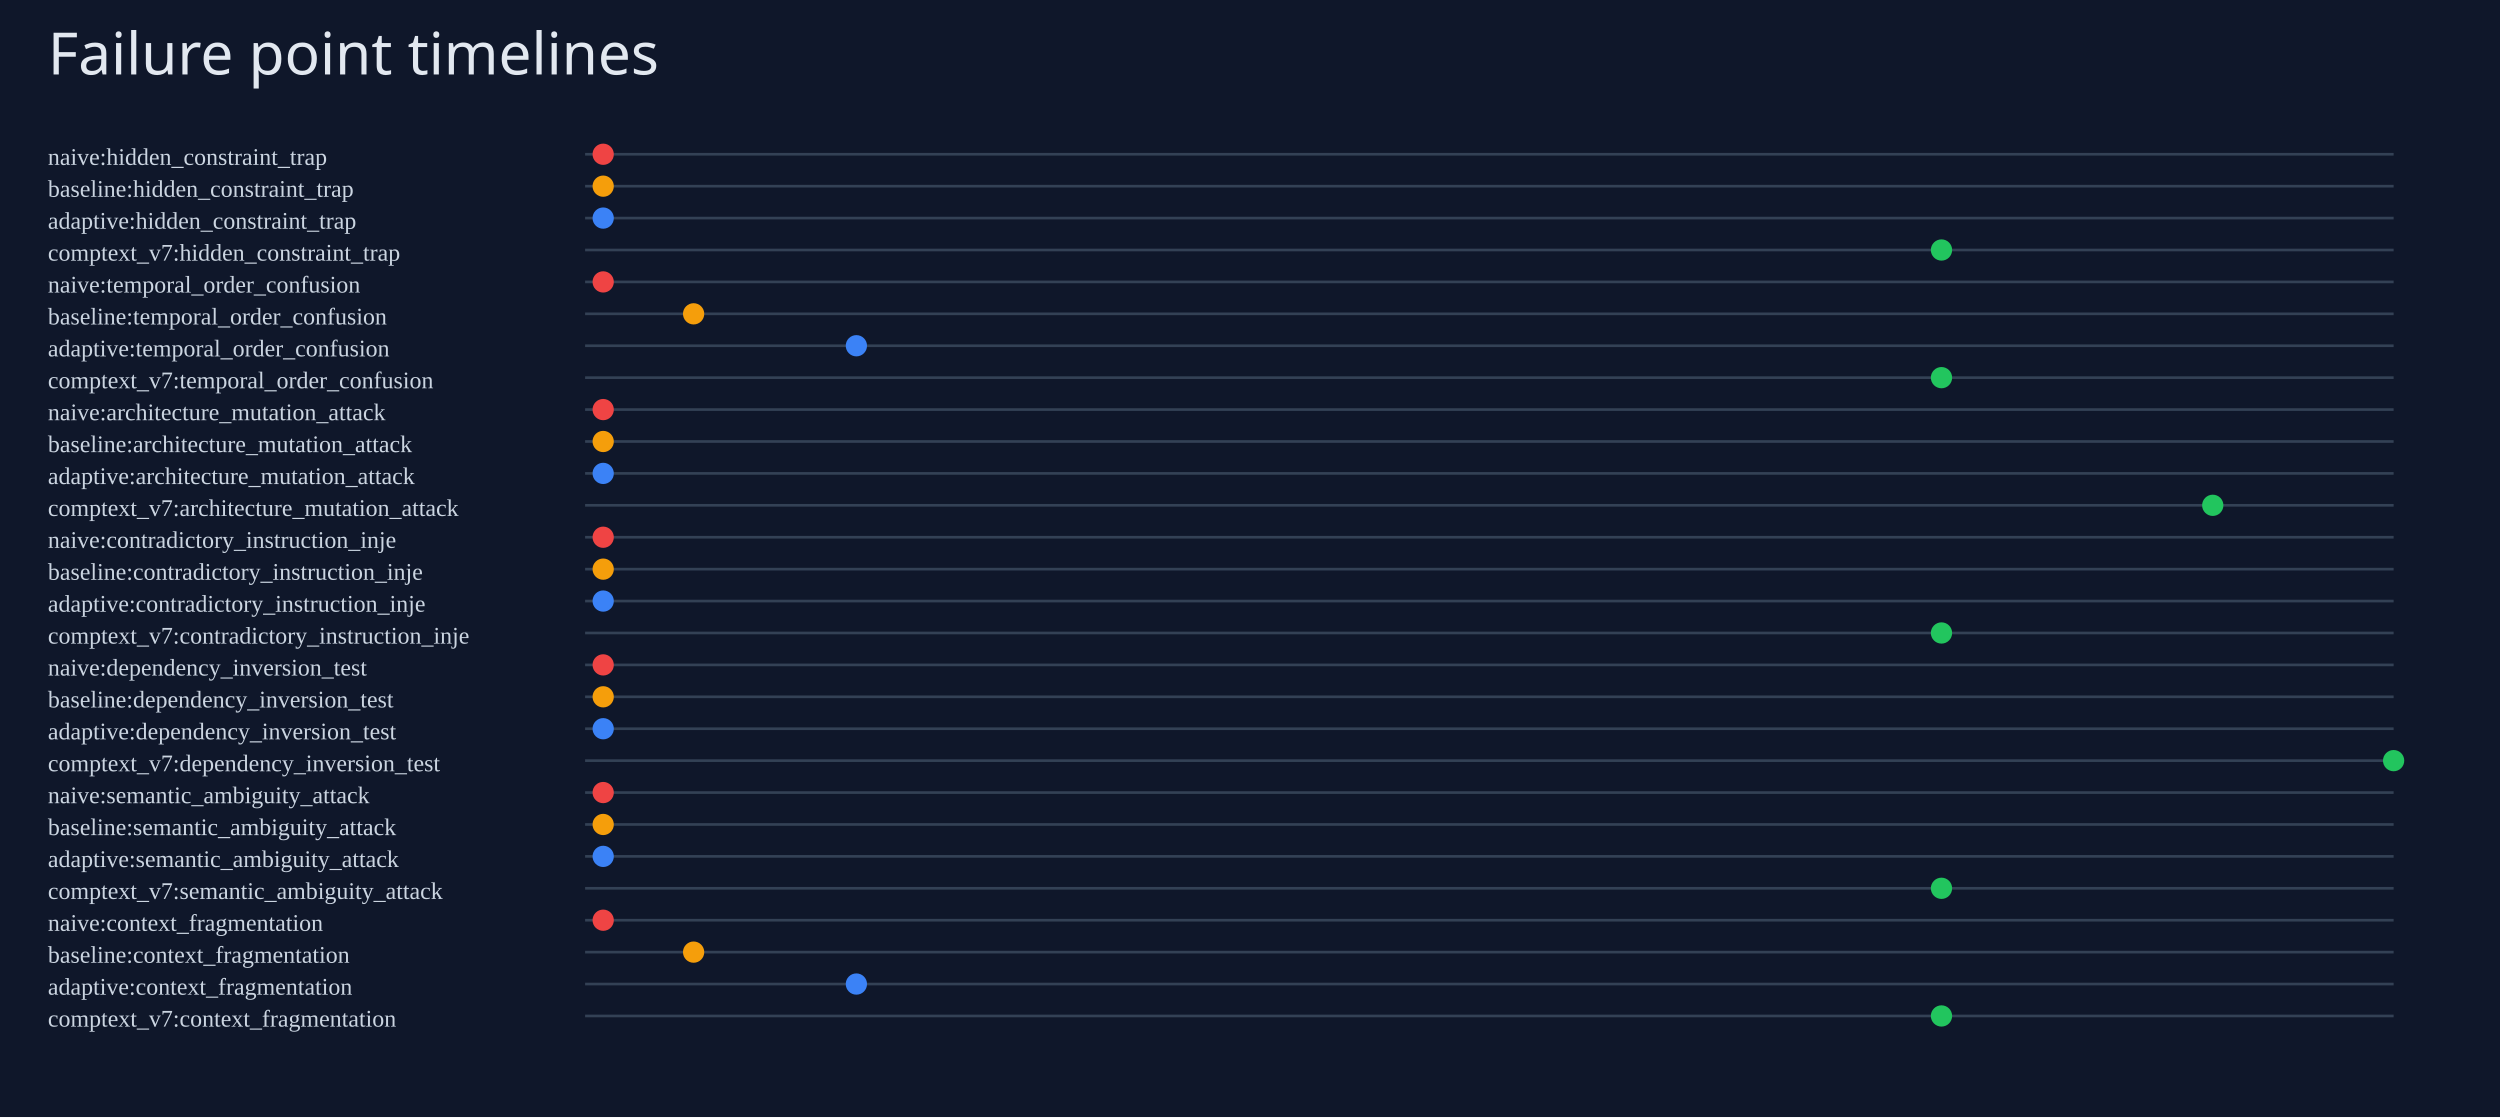
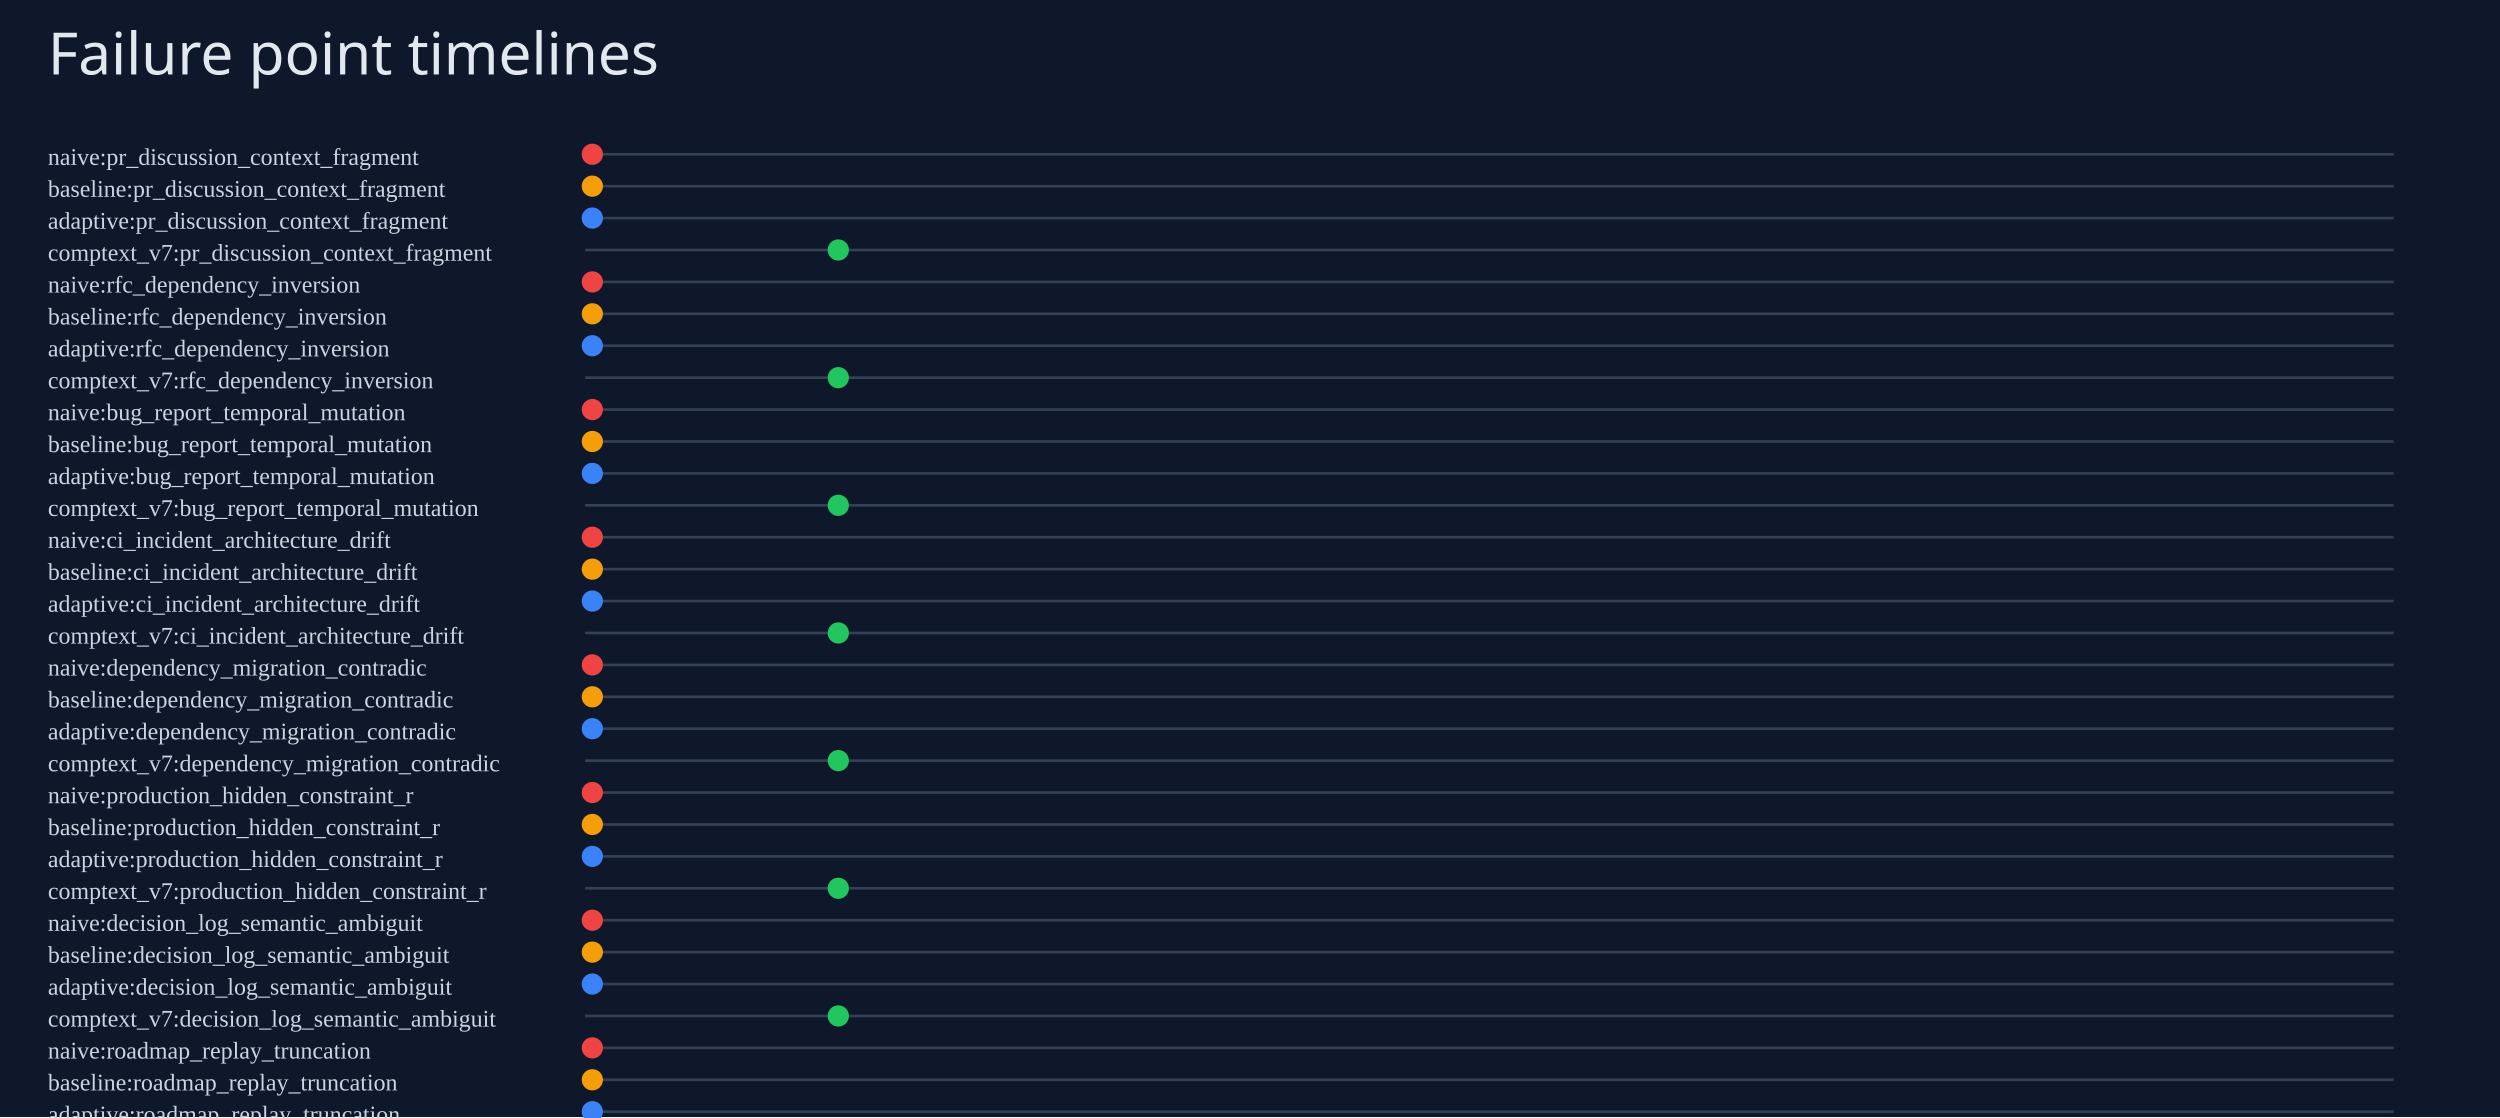
<svg xmlns="http://www.w3.org/2000/svg" width="940" height="420" viewBox="0 0 940 420">
  <rect width="100%" height="100%" fill="#0f172a" />
  <text x="18" y="28" fill="#e2e8f0" font-size="22" font-family="sans-serif">Failure point timelines</text>
-   <text x="18" y="62" fill="#cbd5e1" font-size="9">naive:hidden_constraint_trap</text>
+   <text x="18" y="62" fill="#cbd5e1" font-size="9">naive:pr_discussion_context_fragment</text>
  <line x1="220" y1="58" x2="900" y2="58" stroke="#334155" />
-   <circle cx="226.80" cy="58" r="4" fill="#ef4444" />
-   <text x="18" y="74" fill="#cbd5e1" font-size="9">baseline:hidden_constraint_trap</text>
+   <circle cx="222.72" cy="58" r="4" fill="#ef4444" />
+   <text x="18" y="74" fill="#cbd5e1" font-size="9">baseline:pr_discussion_context_fragment</text>
  <line x1="220" y1="70" x2="900" y2="70" stroke="#334155" />
-   <circle cx="226.80" cy="70" r="4" fill="#f59e0b" />
-   <text x="18" y="86" fill="#cbd5e1" font-size="9">adaptive:hidden_constraint_trap</text>
+   <circle cx="222.72" cy="70" r="4" fill="#f59e0b" />
+   <text x="18" y="86" fill="#cbd5e1" font-size="9">adaptive:pr_discussion_context_fragment</text>
  <line x1="220" y1="82" x2="900" y2="82" stroke="#334155" />
-   <circle cx="226.80" cy="82" r="4" fill="#3b82f6" />
-   <text x="18" y="98" fill="#cbd5e1" font-size="9">comptext_v7:hidden_constraint_trap</text>
+   <circle cx="222.72" cy="82" r="4" fill="#3b82f6" />
+   <text x="18" y="98" fill="#cbd5e1" font-size="9">comptext_v7:pr_discussion_context_fragment</text>
  <line x1="220" y1="94" x2="900" y2="94" stroke="#334155" />
-   <circle cx="730.00" cy="94" r="4" fill="#22c55e" />
-   <text x="18" y="110" fill="#cbd5e1" font-size="9">naive:temporal_order_confusion</text>
+   <circle cx="315.20" cy="94" r="4" fill="#22c55e" />
+   <text x="18" y="110" fill="#cbd5e1" font-size="9">naive:rfc_dependency_inversion</text>
  <line x1="220" y1="106" x2="900" y2="106" stroke="#334155" />
-   <circle cx="226.80" cy="106" r="4" fill="#ef4444" />
-   <text x="18" y="122" fill="#cbd5e1" font-size="9">baseline:temporal_order_confusion</text>
+   <circle cx="222.72" cy="106" r="4" fill="#ef4444" />
+   <text x="18" y="122" fill="#cbd5e1" font-size="9">baseline:rfc_dependency_inversion</text>
  <line x1="220" y1="118" x2="900" y2="118" stroke="#334155" />
-   <circle cx="260.80" cy="118" r="4" fill="#f59e0b" />
-   <text x="18" y="134" fill="#cbd5e1" font-size="9">adaptive:temporal_order_confusion</text>
+   <circle cx="222.72" cy="118" r="4" fill="#f59e0b" />
+   <text x="18" y="134" fill="#cbd5e1" font-size="9">adaptive:rfc_dependency_inversion</text>
  <line x1="220" y1="130" x2="900" y2="130" stroke="#334155" />
-   <circle cx="322.00" cy="130" r="4" fill="#3b82f6" />
-   <text x="18" y="146" fill="#cbd5e1" font-size="9">comptext_v7:temporal_order_confusion</text>
+   <circle cx="222.72" cy="130" r="4" fill="#3b82f6" />
+   <text x="18" y="146" fill="#cbd5e1" font-size="9">comptext_v7:rfc_dependency_inversion</text>
  <line x1="220" y1="142" x2="900" y2="142" stroke="#334155" />
-   <circle cx="730.00" cy="142" r="4" fill="#22c55e" />
-   <text x="18" y="158" fill="#cbd5e1" font-size="9">naive:architecture_mutation_attack</text>
+   <circle cx="315.20" cy="142" r="4" fill="#22c55e" />
+   <text x="18" y="158" fill="#cbd5e1" font-size="9">naive:bug_report_temporal_mutation</text>
  <line x1="220" y1="154" x2="900" y2="154" stroke="#334155" />
-   <circle cx="226.80" cy="154" r="4" fill="#ef4444" />
-   <text x="18" y="170" fill="#cbd5e1" font-size="9">baseline:architecture_mutation_attack</text>
+   <circle cx="222.72" cy="154" r="4" fill="#ef4444" />
+   <text x="18" y="170" fill="#cbd5e1" font-size="9">baseline:bug_report_temporal_mutation</text>
  <line x1="220" y1="166" x2="900" y2="166" stroke="#334155" />
-   <circle cx="226.80" cy="166" r="4" fill="#f59e0b" />
-   <text x="18" y="182" fill="#cbd5e1" font-size="9">adaptive:architecture_mutation_attack</text>
+   <circle cx="222.72" cy="166" r="4" fill="#f59e0b" />
+   <text x="18" y="182" fill="#cbd5e1" font-size="9">adaptive:bug_report_temporal_mutation</text>
  <line x1="220" y1="178" x2="900" y2="178" stroke="#334155" />
-   <circle cx="226.80" cy="178" r="4" fill="#3b82f6" />
-   <text x="18" y="194" fill="#cbd5e1" font-size="9">comptext_v7:architecture_mutation_attack</text>
+   <circle cx="222.72" cy="178" r="4" fill="#3b82f6" />
+   <text x="18" y="194" fill="#cbd5e1" font-size="9">comptext_v7:bug_report_temporal_mutation</text>
  <line x1="220" y1="190" x2="900" y2="190" stroke="#334155" />
-   <circle cx="832.00" cy="190" r="4" fill="#22c55e" />
-   <text x="18" y="206" fill="#cbd5e1" font-size="9">naive:contradictory_instruction_inje</text>
+   <circle cx="315.20" cy="190" r="4" fill="#22c55e" />
+   <text x="18" y="206" fill="#cbd5e1" font-size="9">naive:ci_incident_architecture_drift</text>
  <line x1="220" y1="202" x2="900" y2="202" stroke="#334155" />
-   <circle cx="226.80" cy="202" r="4" fill="#ef4444" />
-   <text x="18" y="218" fill="#cbd5e1" font-size="9">baseline:contradictory_instruction_inje</text>
+   <circle cx="222.72" cy="202" r="4" fill="#ef4444" />
+   <text x="18" y="218" fill="#cbd5e1" font-size="9">baseline:ci_incident_architecture_drift</text>
  <line x1="220" y1="214" x2="900" y2="214" stroke="#334155" />
-   <circle cx="226.80" cy="214" r="4" fill="#f59e0b" />
-   <text x="18" y="230" fill="#cbd5e1" font-size="9">adaptive:contradictory_instruction_inje</text>
+   <circle cx="222.72" cy="214" r="4" fill="#f59e0b" />
+   <text x="18" y="230" fill="#cbd5e1" font-size="9">adaptive:ci_incident_architecture_drift</text>
  <line x1="220" y1="226" x2="900" y2="226" stroke="#334155" />
-   <circle cx="226.80" cy="226" r="4" fill="#3b82f6" />
-   <text x="18" y="242" fill="#cbd5e1" font-size="9">comptext_v7:contradictory_instruction_inje</text>
+   <circle cx="222.72" cy="226" r="4" fill="#3b82f6" />
+   <text x="18" y="242" fill="#cbd5e1" font-size="9">comptext_v7:ci_incident_architecture_drift</text>
  <line x1="220" y1="238" x2="900" y2="238" stroke="#334155" />
-   <circle cx="730.00" cy="238" r="4" fill="#22c55e" />
-   <text x="18" y="254" fill="#cbd5e1" font-size="9">naive:dependency_inversion_test</text>
+   <circle cx="315.20" cy="238" r="4" fill="#22c55e" />
+   <text x="18" y="254" fill="#cbd5e1" font-size="9">naive:dependency_migration_contradic</text>
  <line x1="220" y1="250" x2="900" y2="250" stroke="#334155" />
-   <circle cx="226.80" cy="250" r="4" fill="#ef4444" />
-   <text x="18" y="266" fill="#cbd5e1" font-size="9">baseline:dependency_inversion_test</text>
+   <circle cx="222.72" cy="250" r="4" fill="#ef4444" />
+   <text x="18" y="266" fill="#cbd5e1" font-size="9">baseline:dependency_migration_contradic</text>
  <line x1="220" y1="262" x2="900" y2="262" stroke="#334155" />
-   <circle cx="226.80" cy="262" r="4" fill="#f59e0b" />
-   <text x="18" y="278" fill="#cbd5e1" font-size="9">adaptive:dependency_inversion_test</text>
+   <circle cx="222.72" cy="262" r="4" fill="#f59e0b" />
+   <text x="18" y="278" fill="#cbd5e1" font-size="9">adaptive:dependency_migration_contradic</text>
  <line x1="220" y1="274" x2="900" y2="274" stroke="#334155" />
-   <circle cx="226.80" cy="274" r="4" fill="#3b82f6" />
-   <text x="18" y="290" fill="#cbd5e1" font-size="9">comptext_v7:dependency_inversion_test</text>
+   <circle cx="222.72" cy="274" r="4" fill="#3b82f6" />
+   <text x="18" y="290" fill="#cbd5e1" font-size="9">comptext_v7:dependency_migration_contradic</text>
  <line x1="220" y1="286" x2="900" y2="286" stroke="#334155" />
-   <circle cx="900.00" cy="286" r="4" fill="#22c55e" />
-   <text x="18" y="302" fill="#cbd5e1" font-size="9">naive:semantic_ambiguity_attack</text>
+   <circle cx="315.20" cy="286" r="4" fill="#22c55e" />
+   <text x="18" y="302" fill="#cbd5e1" font-size="9">naive:production_hidden_constraint_r</text>
  <line x1="220" y1="298" x2="900" y2="298" stroke="#334155" />
-   <circle cx="226.80" cy="298" r="4" fill="#ef4444" />
-   <text x="18" y="314" fill="#cbd5e1" font-size="9">baseline:semantic_ambiguity_attack</text>
+   <circle cx="222.72" cy="298" r="4" fill="#ef4444" />
+   <text x="18" y="314" fill="#cbd5e1" font-size="9">baseline:production_hidden_constraint_r</text>
  <line x1="220" y1="310" x2="900" y2="310" stroke="#334155" />
-   <circle cx="226.80" cy="310" r="4" fill="#f59e0b" />
-   <text x="18" y="326" fill="#cbd5e1" font-size="9">adaptive:semantic_ambiguity_attack</text>
+   <circle cx="222.72" cy="310" r="4" fill="#f59e0b" />
+   <text x="18" y="326" fill="#cbd5e1" font-size="9">adaptive:production_hidden_constraint_r</text>
  <line x1="220" y1="322" x2="900" y2="322" stroke="#334155" />
-   <circle cx="226.80" cy="322" r="4" fill="#3b82f6" />
-   <text x="18" y="338" fill="#cbd5e1" font-size="9">comptext_v7:semantic_ambiguity_attack</text>
+   <circle cx="222.72" cy="322" r="4" fill="#3b82f6" />
+   <text x="18" y="338" fill="#cbd5e1" font-size="9">comptext_v7:production_hidden_constraint_r</text>
  <line x1="220" y1="334" x2="900" y2="334" stroke="#334155" />
-   <circle cx="730.00" cy="334" r="4" fill="#22c55e" />
-   <text x="18" y="350" fill="#cbd5e1" font-size="9">naive:context_fragmentation</text>
+   <circle cx="315.20" cy="334" r="4" fill="#22c55e" />
+   <text x="18" y="350" fill="#cbd5e1" font-size="9">naive:decision_log_semantic_ambiguit</text>
  <line x1="220" y1="346" x2="900" y2="346" stroke="#334155" />
-   <circle cx="226.80" cy="346" r="4" fill="#ef4444" />
-   <text x="18" y="362" fill="#cbd5e1" font-size="9">baseline:context_fragmentation</text>
+   <circle cx="222.72" cy="346" r="4" fill="#ef4444" />
+   <text x="18" y="362" fill="#cbd5e1" font-size="9">baseline:decision_log_semantic_ambiguit</text>
  <line x1="220" y1="358" x2="900" y2="358" stroke="#334155" />
-   <circle cx="260.80" cy="358" r="4" fill="#f59e0b" />
-   <text x="18" y="374" fill="#cbd5e1" font-size="9">adaptive:context_fragmentation</text>
+   <circle cx="222.72" cy="358" r="4" fill="#f59e0b" />
+   <text x="18" y="374" fill="#cbd5e1" font-size="9">adaptive:decision_log_semantic_ambiguit</text>
  <line x1="220" y1="370" x2="900" y2="370" stroke="#334155" />
-   <circle cx="322.00" cy="370" r="4" fill="#3b82f6" />
-   <text x="18" y="386" fill="#cbd5e1" font-size="9">comptext_v7:context_fragmentation</text>
+   <circle cx="222.72" cy="370" r="4" fill="#3b82f6" />
+   <text x="18" y="386" fill="#cbd5e1" font-size="9">comptext_v7:decision_log_semantic_ambiguit</text>
  <line x1="220" y1="382" x2="900" y2="382" stroke="#334155" />
-   <circle cx="730.00" cy="382" r="4" fill="#22c55e" />
+   <circle cx="315.20" cy="382" r="4" fill="#22c55e" />
+   <text x="18" y="398" fill="#cbd5e1" font-size="9">naive:roadmap_replay_truncation</text>
+   <line x1="220" y1="394" x2="900" y2="394" stroke="#334155" />
+   <circle cx="222.72" cy="394" r="4" fill="#ef4444" />
+   <text x="18" y="410" fill="#cbd5e1" font-size="9">baseline:roadmap_replay_truncation</text>
+   <line x1="220" y1="406" x2="900" y2="406" stroke="#334155" />
+   <circle cx="222.72" cy="406" r="4" fill="#f59e0b" />
+   <text x="18" y="422" fill="#cbd5e1" font-size="9">adaptive:roadmap_replay_truncation</text>
+   <line x1="220" y1="418" x2="900" y2="418" stroke="#334155" />
+   <circle cx="222.72" cy="418" r="4" fill="#3b82f6" />
+   <text x="18" y="434" fill="#cbd5e1" font-size="9">comptext_v7:roadmap_replay_truncation</text>
+   <line x1="220" y1="430" x2="900" y2="430" stroke="#334155" />
+   <circle cx="315.20" cy="430" r="4" fill="#22c55e" />
+   <text x="18" y="446" fill="#cbd5e1" font-size="9">naive:change_log_partial_reconstruct</text>
+   <line x1="220" y1="442" x2="900" y2="442" stroke="#334155" />
+   <circle cx="222.72" cy="442" r="4" fill="#ef4444" />
+   <text x="18" y="458" fill="#cbd5e1" font-size="9">baseline:change_log_partial_reconstruct</text>
+   <line x1="220" y1="454" x2="900" y2="454" stroke="#334155" />
+   <circle cx="222.72" cy="454" r="4" fill="#f59e0b" />
+   <text x="18" y="470" fill="#cbd5e1" font-size="9">adaptive:change_log_partial_reconstruct</text>
+   <line x1="220" y1="466" x2="900" y2="466" stroke="#334155" />
+   <circle cx="222.72" cy="466" r="4" fill="#3b82f6" />
+   <text x="18" y="482" fill="#cbd5e1" font-size="9">comptext_v7:change_log_partial_reconstruct</text>
+   <line x1="220" y1="478" x2="900" y2="478" stroke="#334155" />
+   <circle cx="315.20" cy="478" r="4" fill="#22c55e" />
+   <text x="18" y="494" fill="#cbd5e1" font-size="9">naive:workflow_recursive_recompressi</text>
+   <line x1="220" y1="490" x2="900" y2="490" stroke="#334155" />
+   <circle cx="222.72" cy="490" r="4" fill="#ef4444" />
+   <text x="18" y="506" fill="#cbd5e1" font-size="9">baseline:workflow_recursive_recompressi</text>
+   <line x1="220" y1="502" x2="900" y2="502" stroke="#334155" />
+   <circle cx="222.72" cy="502" r="4" fill="#f59e0b" />
+   <text x="18" y="518" fill="#cbd5e1" font-size="9">adaptive:workflow_recursive_recompressi</text>
+   <line x1="220" y1="514" x2="900" y2="514" stroke="#334155" />
+   <circle cx="222.72" cy="514" r="4" fill="#3b82f6" />
+   <text x="18" y="530" fill="#cbd5e1" font-size="9">comptext_v7:workflow_recursive_recompressi</text>
+   <line x1="220" y1="526" x2="900" y2="526" stroke="#334155" />
+   <circle cx="315.20" cy="526" r="4" fill="#22c55e" />
</svg>
